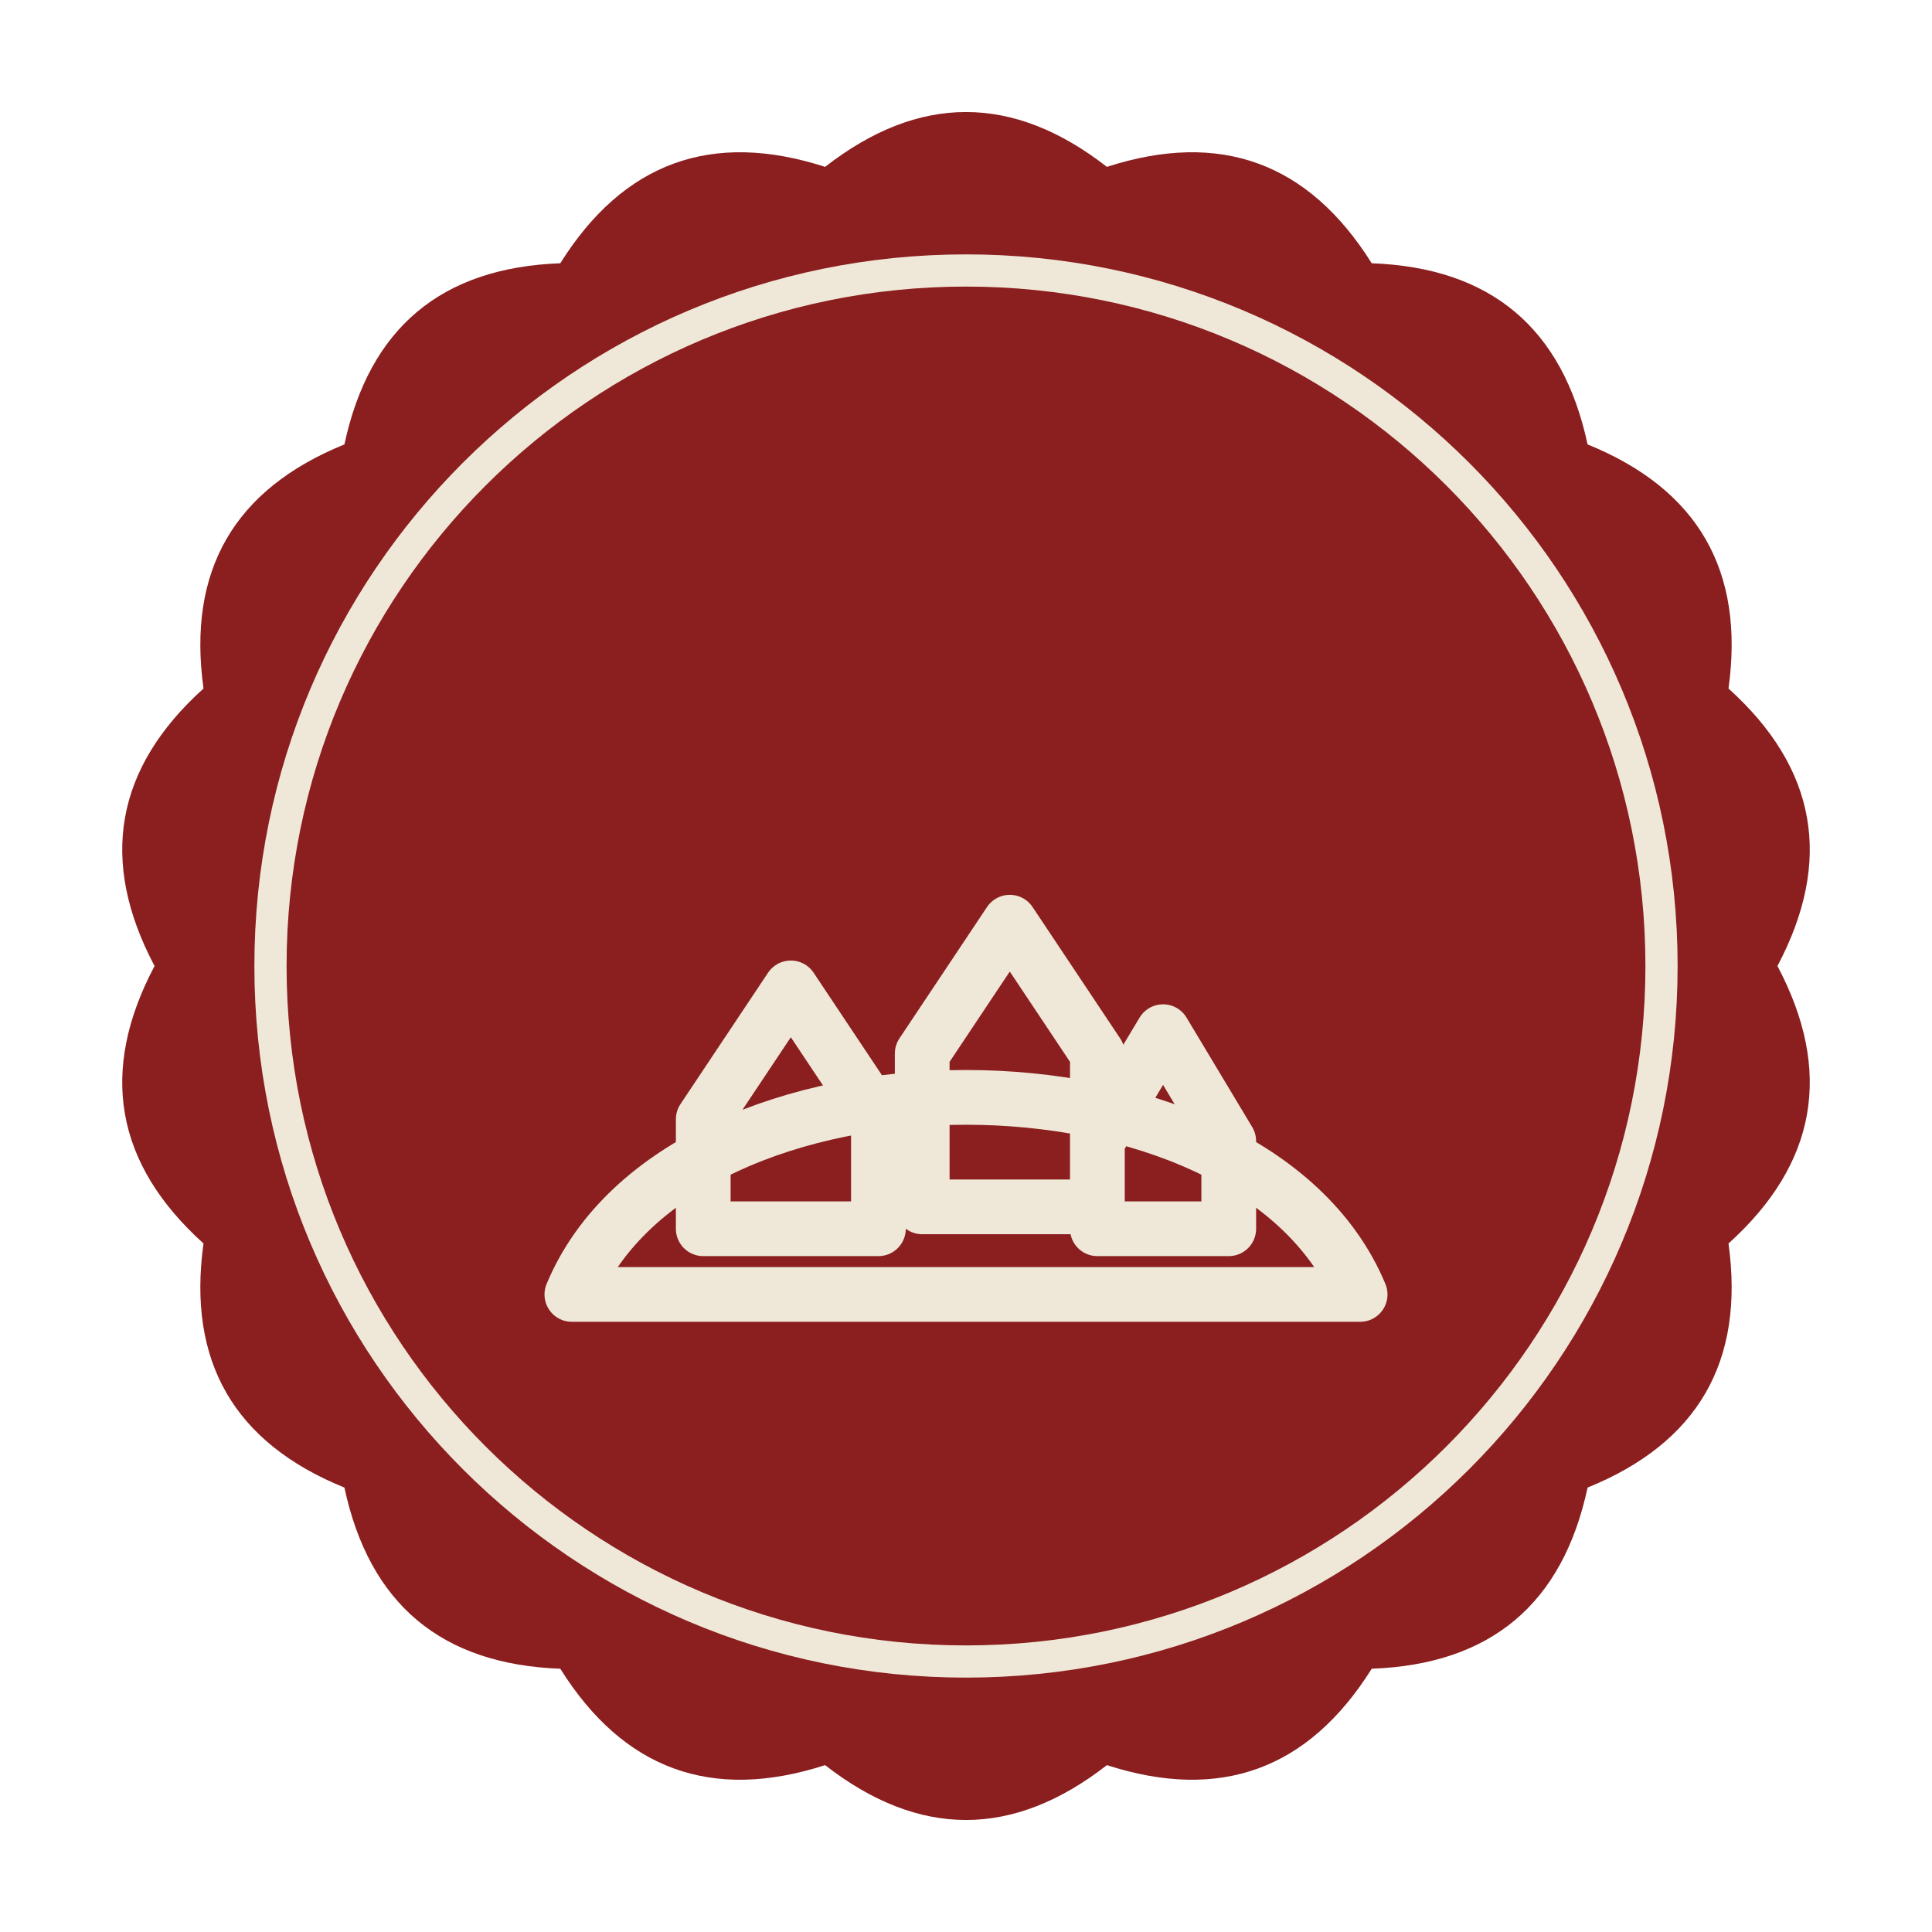
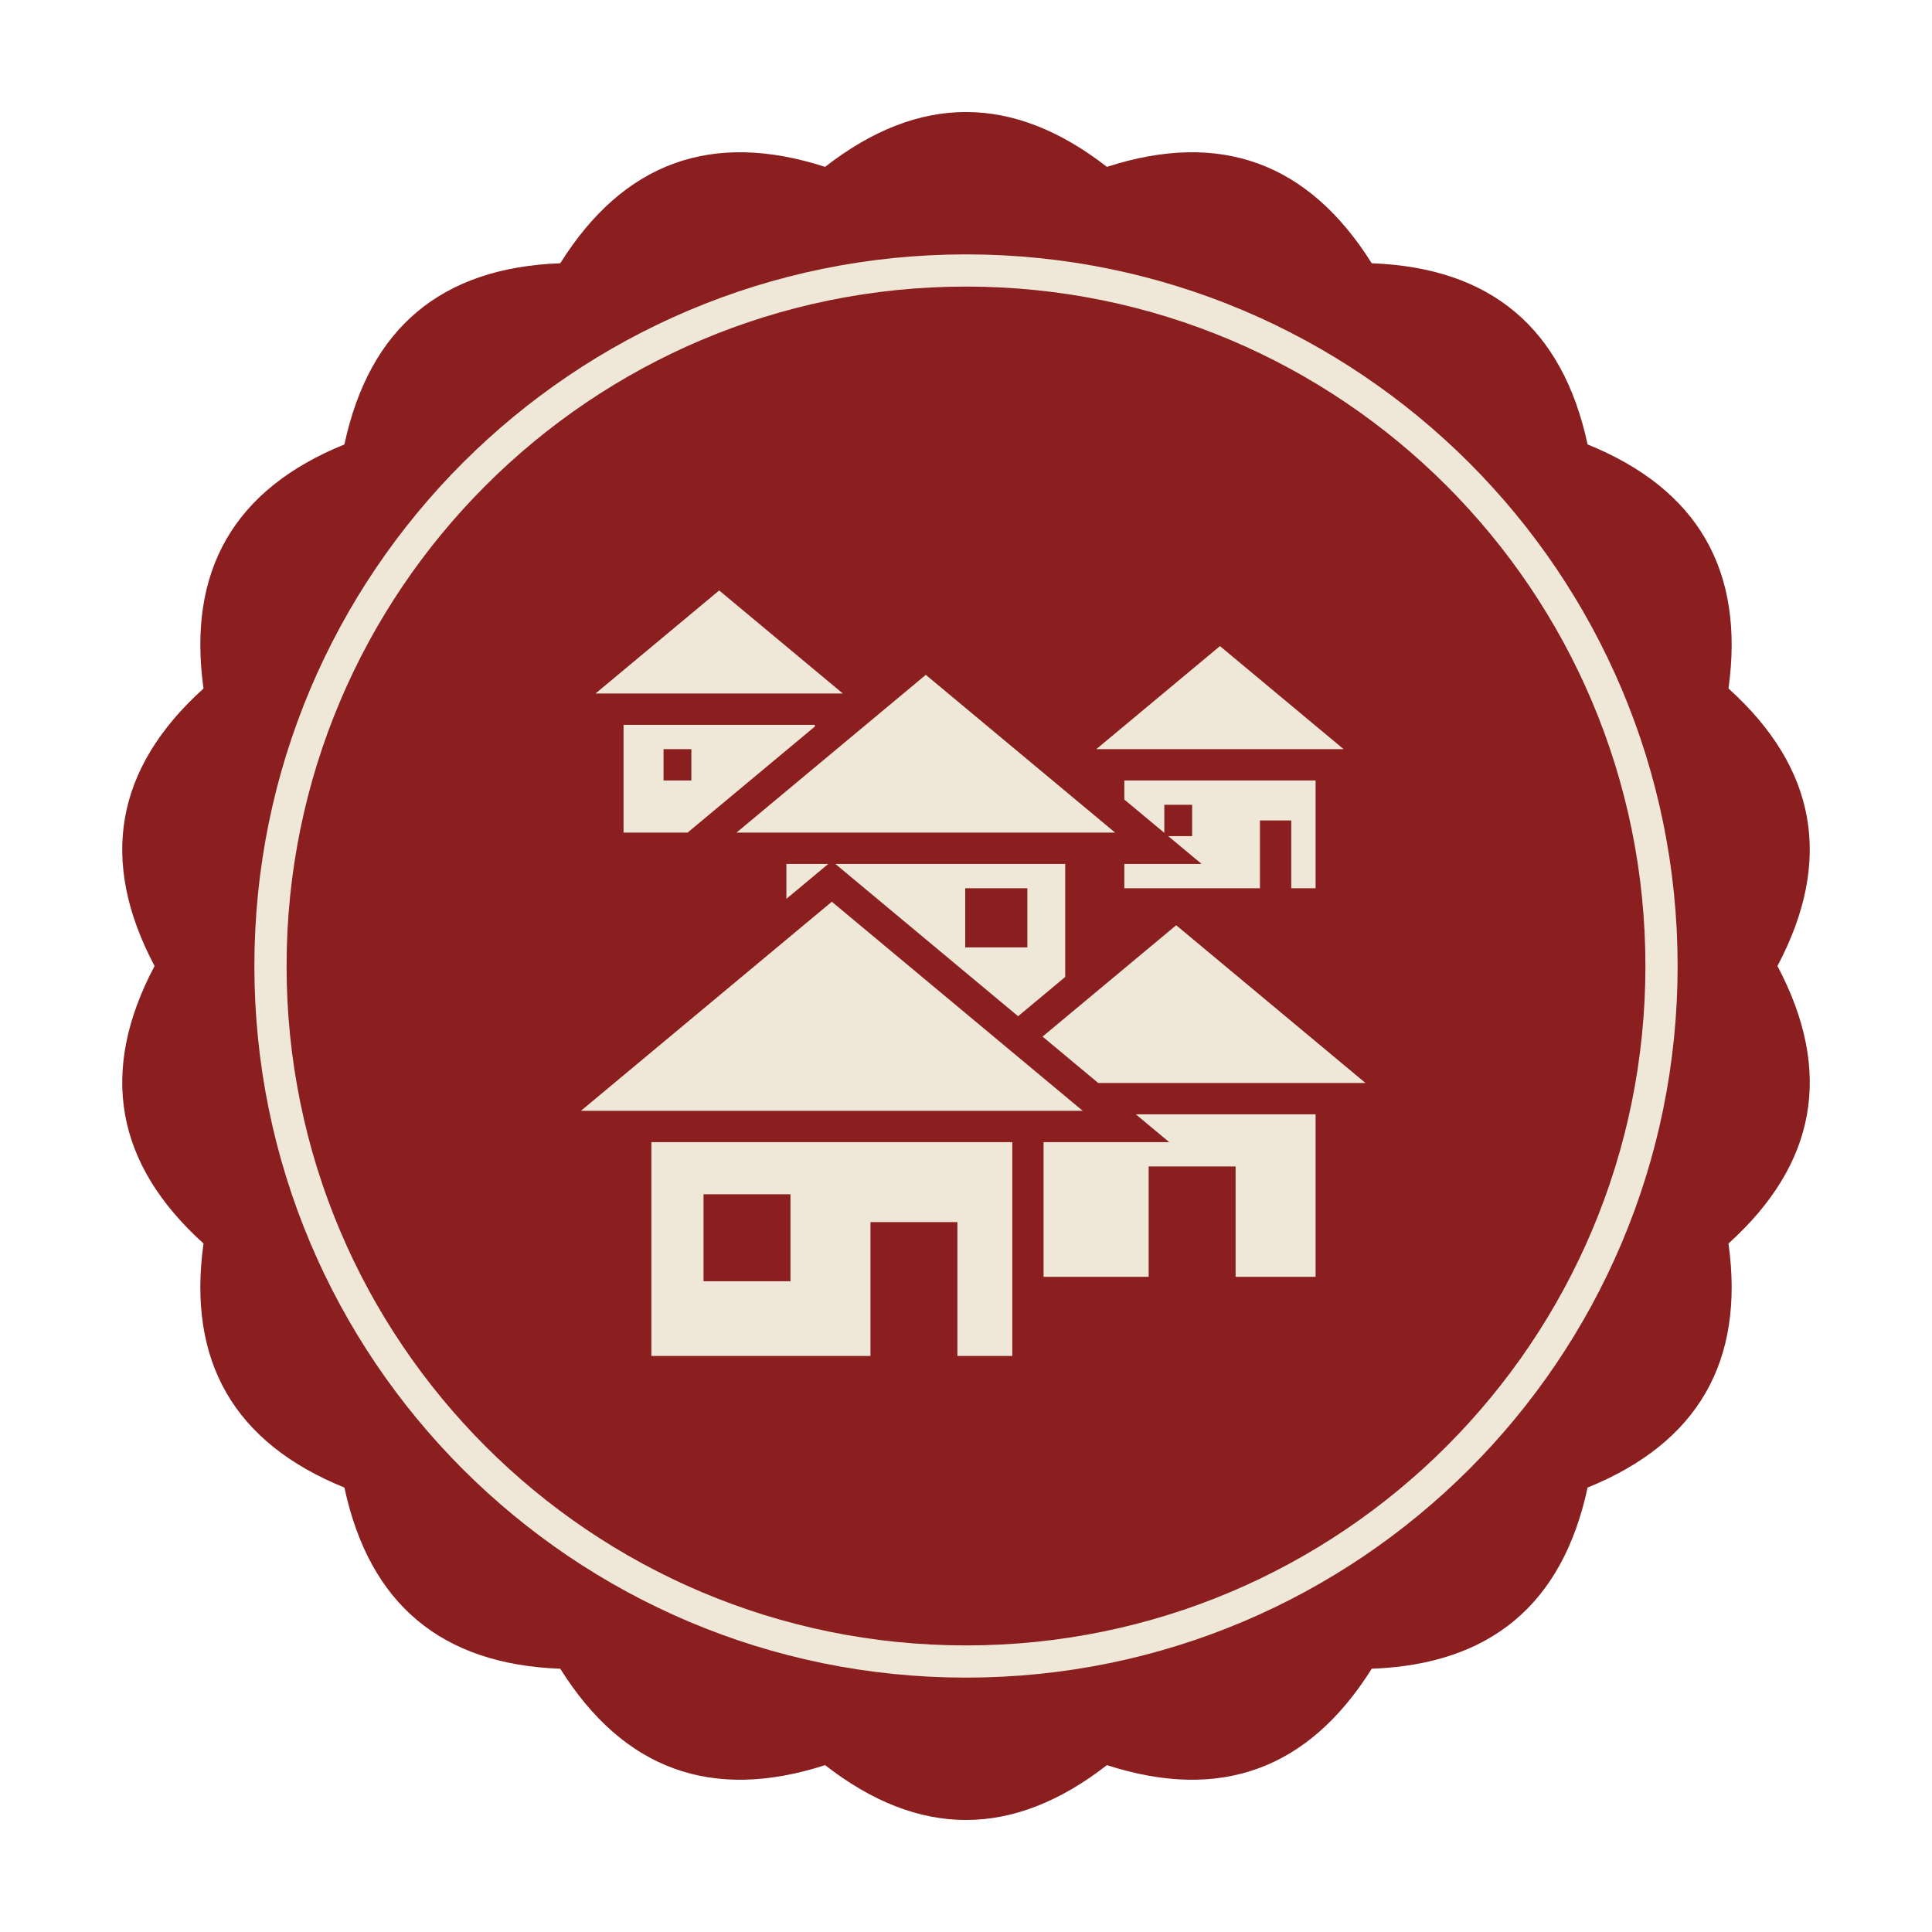
<svg xmlns="http://www.w3.org/2000/svg" width="300" height="300" viewBox="0 0 300 300">
  <path d="M276 150Q288.98 174.51 268.4 193.09Q272.21 220.56 246.52 230.99Q240.71 258.1 213 259.12Q198.27 282.61 171.88 274.09Q150 291.12 128.12 274.09Q101.73 282.61 87 259.12Q59.29 258.1 53.48 230.99Q27.79 220.56 31.6 193.09Q11.02 174.51 24 150Q11.02 125.49 31.6 106.91Q27.79 79.44 53.48 69.01Q59.29 41.9 87 40.88Q101.73 17.39 128.12 25.91Q150 8.88 171.88 25.91Q198.27 17.39 213 40.88Q240.71 41.9 246.52 69.01Q272.21 79.44 268.4 106.91Q288.98 125.49 276 150z" fill="#8b1e1e" />
  <circle cx="150" cy="150" r="108" fill="none" stroke="#efe8d8" stroke-width="5" />
-   <g transform="translate(65 65) scale(1.7)">
-     <path d="M14 80c10-24 62-24 72 0zM26 64l8-12 8 12v10H26zM46 58l8-12 8 12v14H46zM62 66l6-10 6 10v8H62z" fill="none" stroke="#efe8d8" stroke-width="5" stroke-linecap="round" stroke-linejoin="round" />
+   <g transform="translate(82 82) scale(0.27)">
+     <path d="m109.902 35.87-71.14 59.284h142.28l-71.14-59.285zm288 32-71.14 59.284h142.28l-71.14-59.285zM228.73 84.403l-108.9 90.75h217.8l-108.9-90.75zm-173.828 28.75v62h36.81l73.19-60.992v-1.008h-110zm23 14h16v18h-16v-18zm265 18v10.963l23 19.166v-16.13h16v18h-13.756l.104.087 19.098 15.914h-44.446v14h78v-39h18v39h14v-62h-110zm-194.345 48v20.08l24.095-20.08h-24.095zm28.158 0 105.1 87.582 27.087-22.574v-65.008H176.715zm74.683 14h35.735v34h-35.735v-34zm-76.714 7.74L30.37 335.153H319l-144.314-120.26zm198.046 13.51-76.857 64.047 32.043 26.704H481.63l-108.9-90.75zm-23.214 108.75.103.086 19.095 15.914h-72.248v77.467h60.435v-63.466h50v63.467h46v-93.466H349.516zm-278.614 16V476.13h126v-76.976h50v76.977h31.565V353.155H70.902zm30 30h50v50h-50v-50z" fill="#efe8d8" />
  </g>
</svg>
